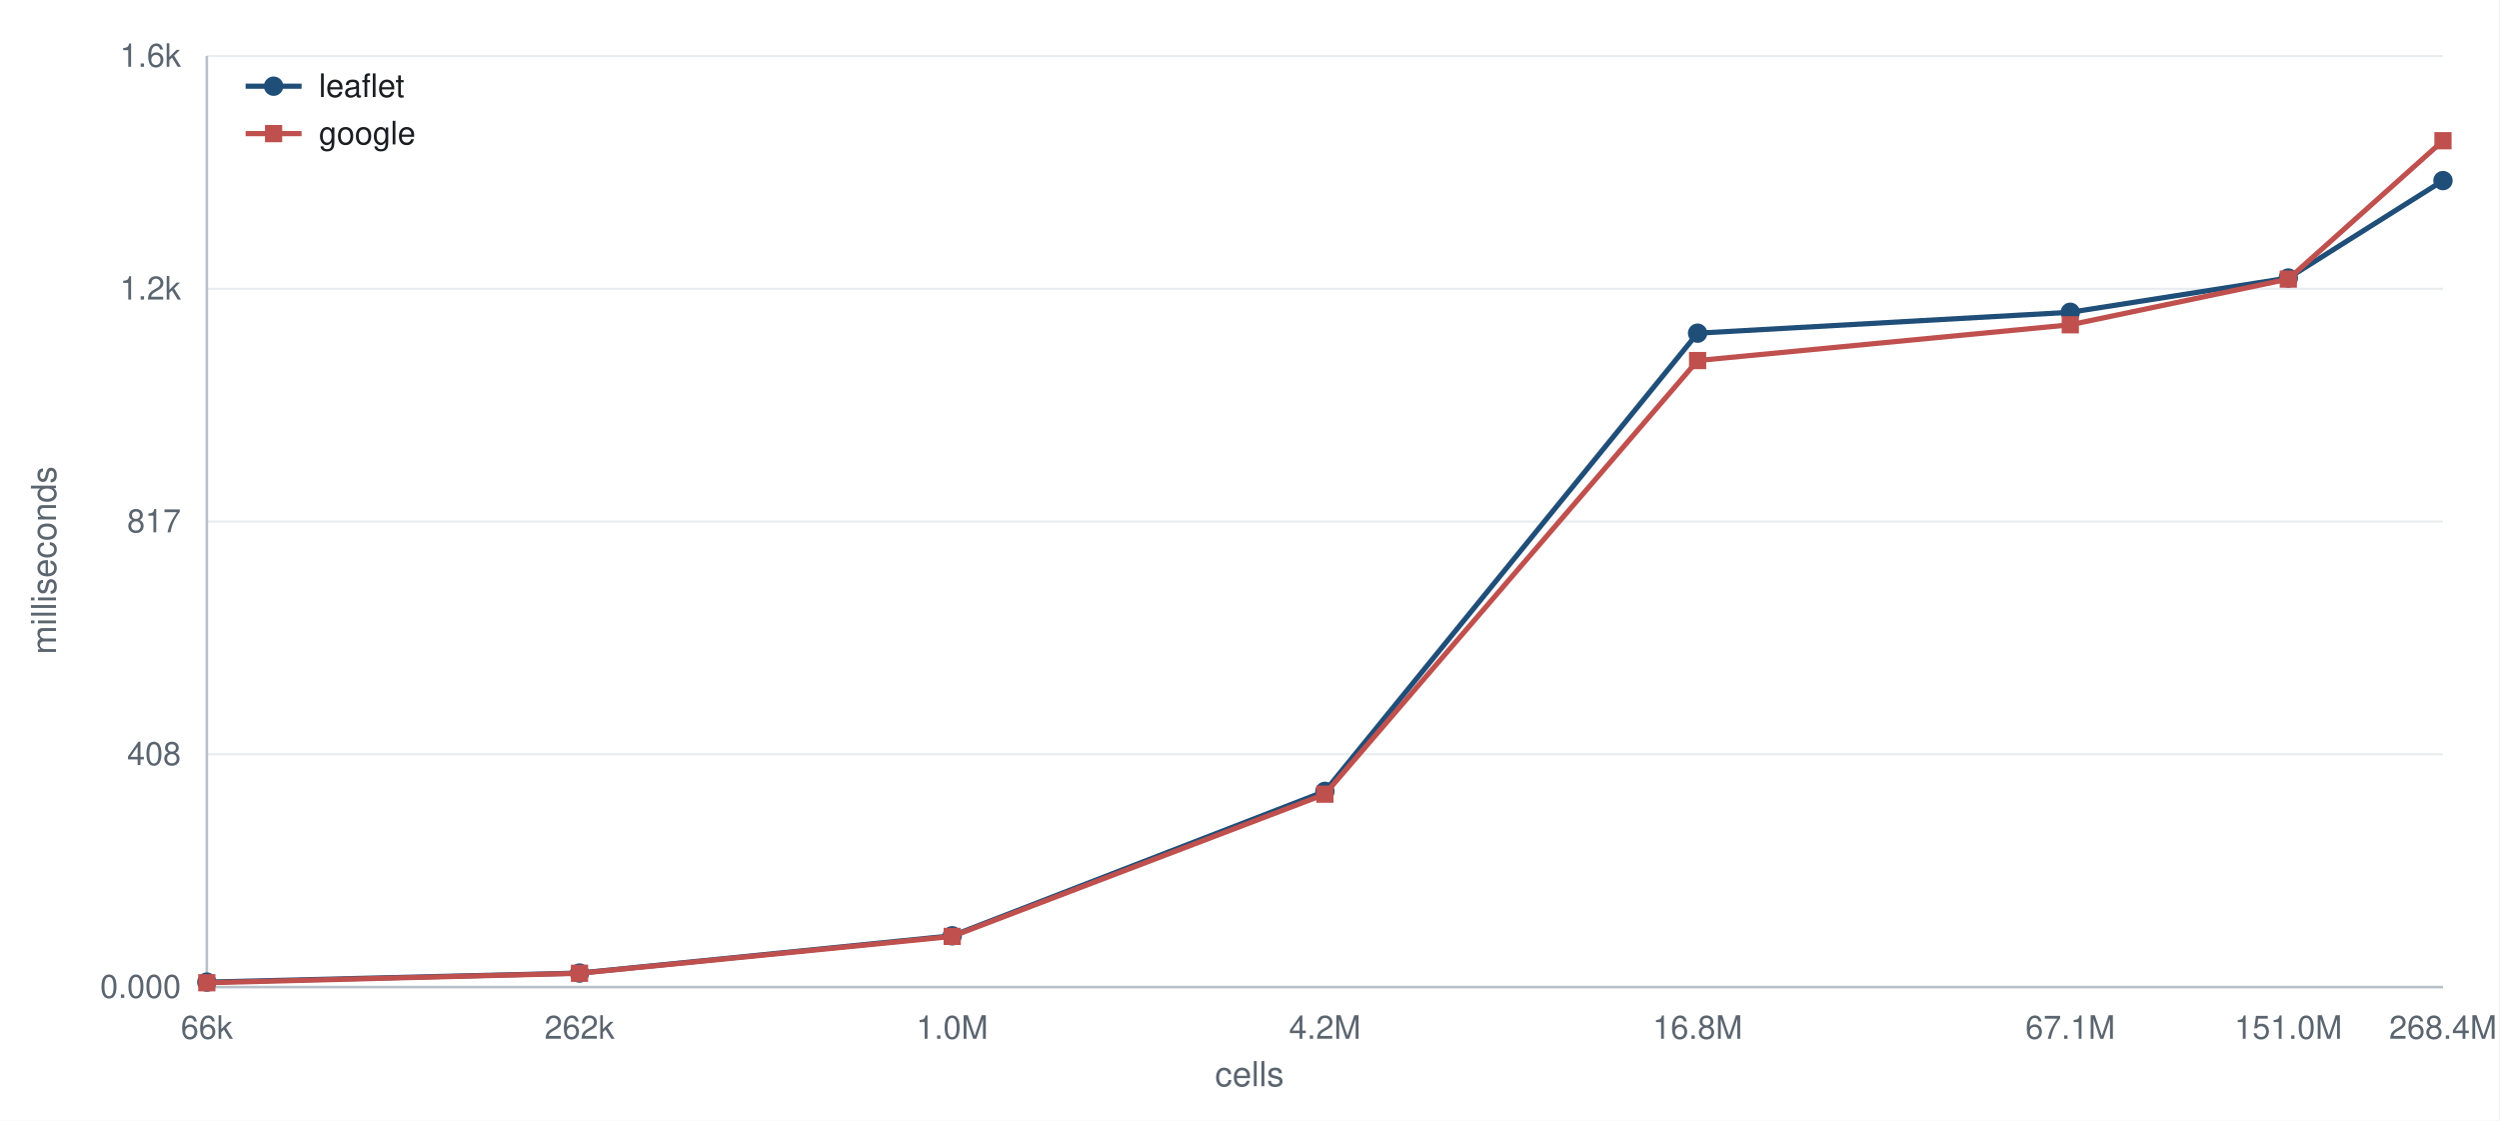
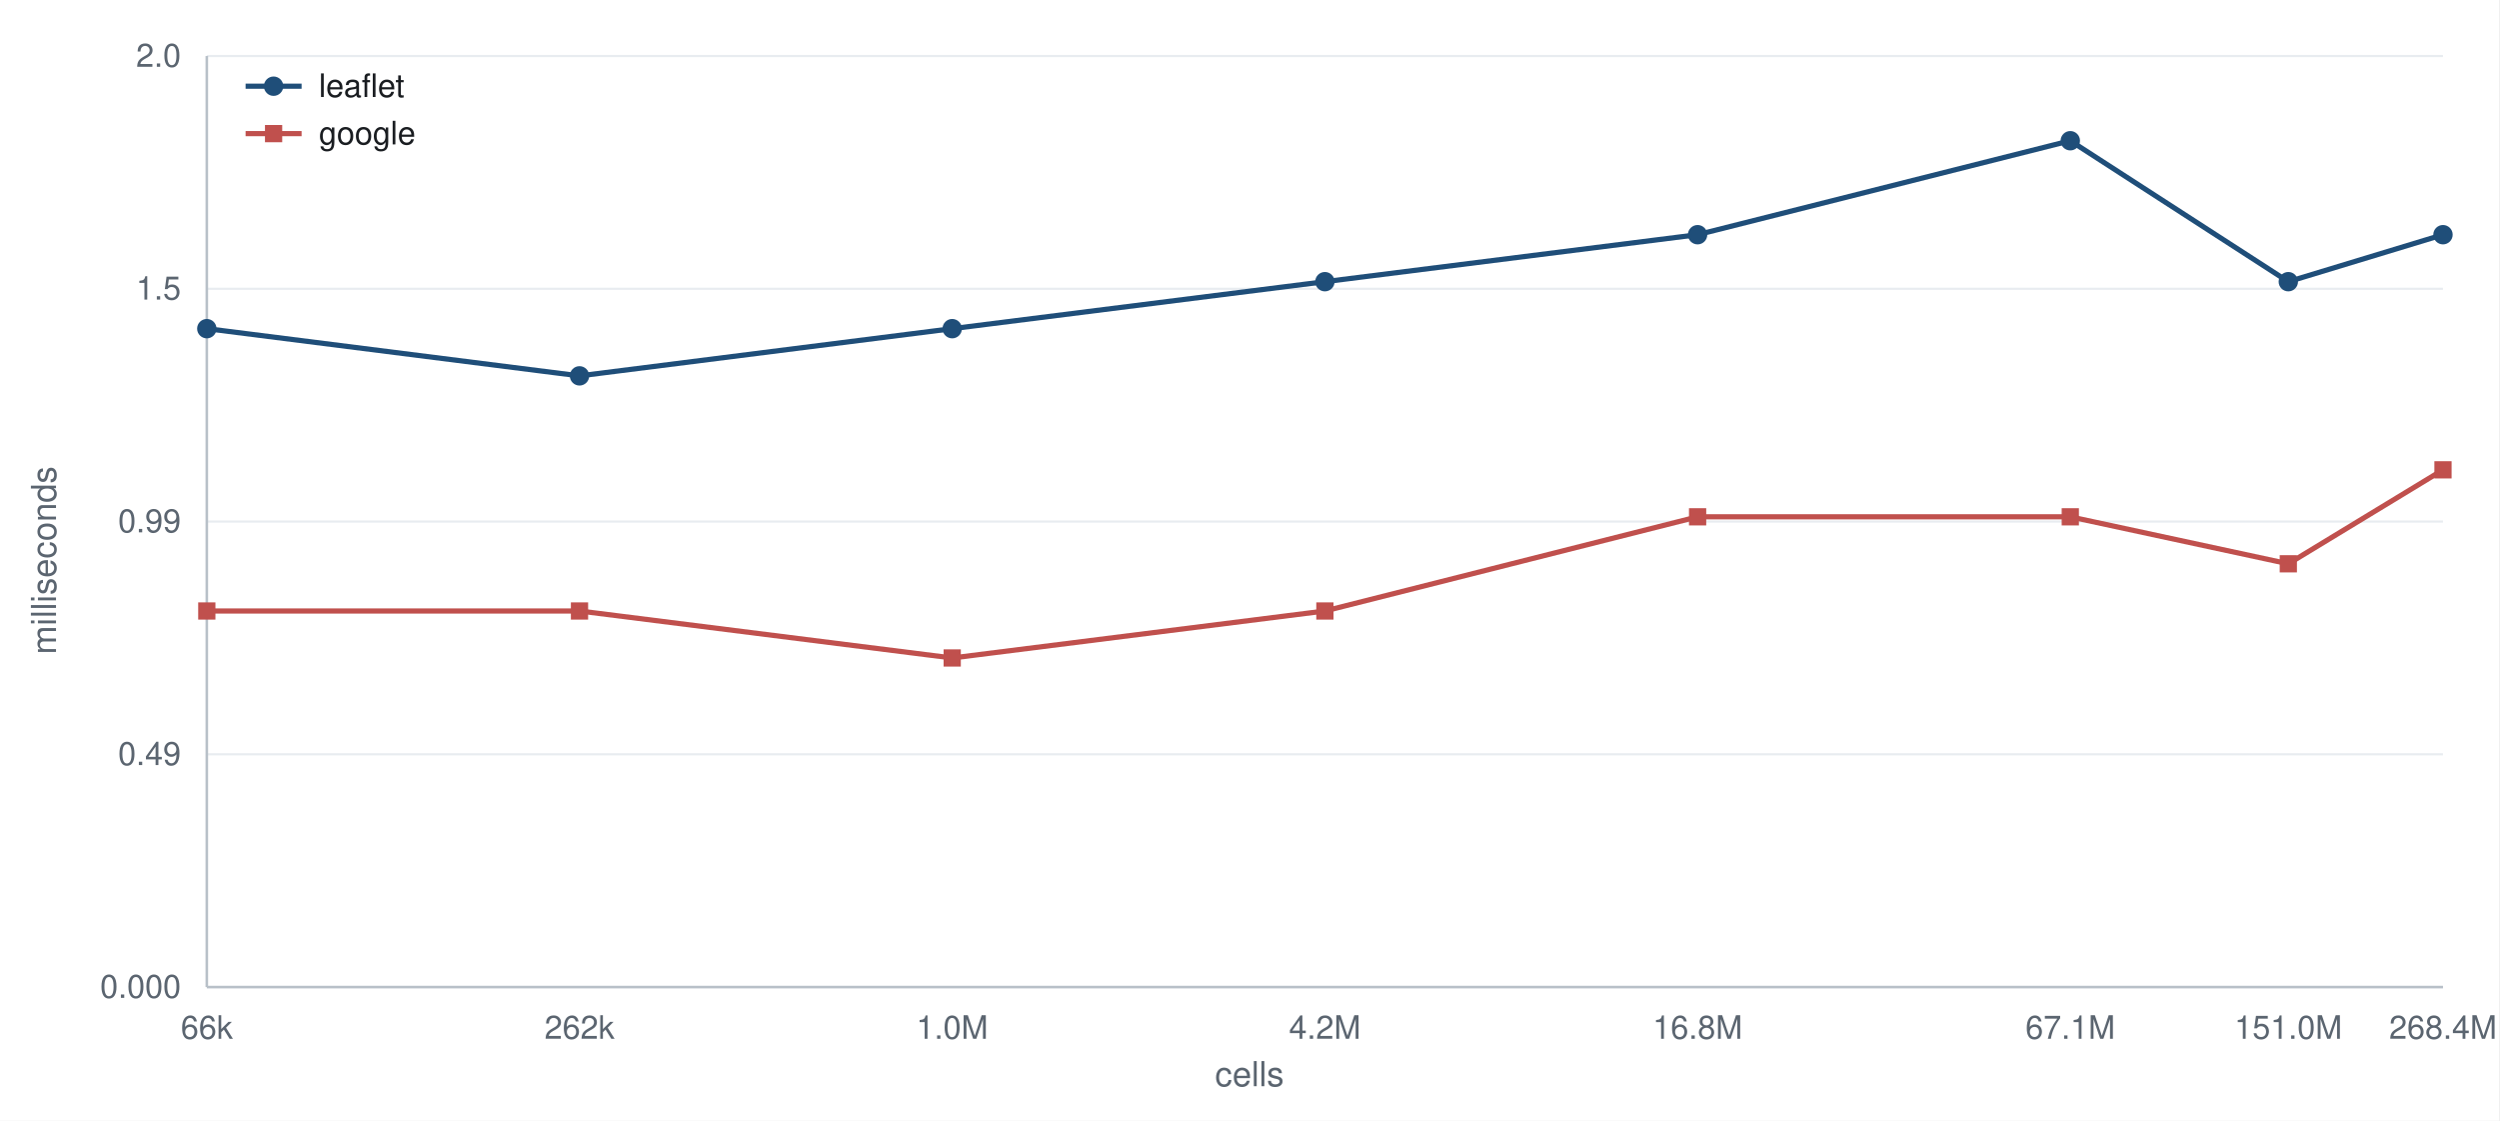
<svg xmlns="http://www.w3.org/2000/svg" viewBox="0 0 1160 520" width="1160" height="520" font-family="Helvetica, Arial, sans-serif">
  <rect width="1160" height="520" fill="#ffffff" />
  <line x1="96" x2="1134" y1="458.0" y2="458.0" stroke="#e8ecf0" />
  <text x="84" y="463.0" text-anchor="end" font-size="15" fill="#5b6570">0.000</text>
  <line x1="96" x2="1134" y1="350.0" y2="350.0" stroke="#e8ecf0" />
-   <text x="84" y="355.0" text-anchor="end" font-size="15" fill="#5b6570">408</text>
+   <text x="84" y="355.0" text-anchor="end" font-size="15" fill="#5b6570">0.49</text>
  <line x1="96" x2="1134" y1="242.0" y2="242.0" stroke="#e8ecf0" />
-   <text x="84" y="247.0" text-anchor="end" font-size="15" fill="#5b6570">817</text>
+   <text x="84" y="247.0" text-anchor="end" font-size="15" fill="#5b6570">0.99</text>
  <line x1="96" x2="1134" y1="134.0" y2="134.0" stroke="#e8ecf0" />
-   <text x="84" y="139.0" text-anchor="end" font-size="15" fill="#5b6570">1.2k</text>
+   <text x="84" y="139.0" text-anchor="end" font-size="15" fill="#5b6570">1.5</text>
  <line x1="96" x2="1134" y1="26.0" y2="26.0" stroke="#e8ecf0" />
-   <text x="84" y="31.0" text-anchor="end" font-size="15" fill="#5b6570">1.6k</text>
+   <text x="84" y="31.0" text-anchor="end" font-size="15" fill="#5b6570">2.0</text>
  <line x1="96" x2="1134" y1="458" y2="458" stroke="#b8c0c8" stroke-width="1.2" />
  <line x1="96" x2="96" y1="26" y2="458" stroke="#b8c0c8" stroke-width="1.2" />
  <text x="96.0" y="482" text-anchor="middle" font-size="15" fill="#5b6570">66k</text>
  <text x="269.0" y="482" text-anchor="middle" font-size="15" fill="#5b6570">262k</text>
  <text x="442.0" y="482" text-anchor="middle" font-size="15" fill="#5b6570">1.0M</text>
  <text x="615.0" y="482" text-anchor="middle" font-size="15" fill="#5b6570">4.2M</text>
  <text x="788.0" y="482" text-anchor="middle" font-size="15" fill="#5b6570">16.8M</text>
  <text x="961.0" y="482" text-anchor="middle" font-size="15" fill="#5b6570">67.1M</text>
  <text x="1062.2" y="482" text-anchor="middle" font-size="15" fill="#5b6570">151.0M</text>
  <text x="1134.0" y="482" text-anchor="middle" font-size="15" fill="#5b6570">268.4M</text>
-   <path d="M96.0,455.7L269.0,451.5L442.0,434.2L615.0,367.2L788.0,154.6L961.0,144.9L1062.2,129.0L1134.0,83.8" fill="none" stroke="#1f4e79" stroke-width="2.4" />
-   <circle cx="96" cy="455.7" r="4.5" fill="#1f4e79" />
-   <circle cx="269" cy="451.5" r="4.5" fill="#1f4e79" />
-   <circle cx="442" cy="434.2" r="4.5" fill="#1f4e79" />
-   <circle cx="615" cy="367.2" r="4.5" fill="#1f4e79" />
-   <circle cx="788" cy="154.6" r="4.5" fill="#1f4e79" />
-   <circle cx="961" cy="144.9" r="4.5" fill="#1f4e79" />
-   <circle cx="1062.2" cy="129" r="4.5" fill="#1f4e79" />
-   <circle cx="1134" cy="83.8" r="4.5" fill="#1f4e79" />
-   <path d="M96.0,456.0L269.0,451.6L442.0,434.5L615.0,368.5L788.0,167.3L961.0,150.7L1062.2,129.5L1134.0,65.3" fill="none" stroke="#c0504d" stroke-width="2.4" />
-   <rect x="92" y="452" width="8" height="8" fill="#c0504d" />
-   <rect x="265" y="447.6" width="8" height="8" fill="#c0504d" />
-   <rect x="438" y="430.5" width="8" height="8" fill="#c0504d" />
-   <rect x="611" y="364.5" width="8" height="8" fill="#c0504d" />
-   <rect x="784" y="163.3" width="8" height="8" fill="#c0504d" />
-   <rect x="957" y="146.7" width="8" height="8" fill="#c0504d" />
-   <rect x="1058.2" y="125.5" width="8" height="8" fill="#c0504d" />
-   <rect x="1130" y="61.3" width="8" height="8" fill="#c0504d" />
+   <path d="M96.0,152.5L269.0,174.4L442.0,152.5L615.0,130.7L788.0,108.9L961.0,65.3L1062.2,130.7L1134.0,108.9" fill="none" stroke="#1f4e79" stroke-width="2.4" />
+   <circle cx="96" cy="152.5" r="4.5" fill="#1f4e79" />
+   <circle cx="269" cy="174.4" r="4.5" fill="#1f4e79" />
+   <circle cx="442" cy="152.5" r="4.5" fill="#1f4e79" />
+   <circle cx="615" cy="130.7" r="4.5" fill="#1f4e79" />
+   <circle cx="788" cy="108.9" r="4.5" fill="#1f4e79" />
+   <circle cx="961" cy="65.3" r="4.5" fill="#1f4e79" />
+   <circle cx="1062.2" cy="130.7" r="4.5" fill="#1f4e79" />
+   <circle cx="1134" cy="108.9" r="4.5" fill="#1f4e79" />
+   <path d="M96.0,283.5L269.0,283.5L442.0,305.3L615.0,283.5L788.0,239.8L961.0,239.8L1062.2,261.6L1134.0,218.0" fill="none" stroke="#c0504d" stroke-width="2.4" />
+   <rect x="92" y="279.5" width="8" height="8" fill="#c0504d" />
+   <rect x="265" y="279.5" width="8" height="8" fill="#c0504d" />
+   <rect x="438" y="301.3" width="8" height="8" fill="#c0504d" />
+   <rect x="611" y="279.5" width="8" height="8" fill="#c0504d" />
+   <rect x="784" y="235.8" width="8" height="8" fill="#c0504d" />
+   <rect x="957" y="235.8" width="8" height="8" fill="#c0504d" />
+   <rect x="1058.2" y="257.6" width="8" height="8" fill="#c0504d" />
+   <rect x="1130" y="214" width="8" height="8" fill="#c0504d" />
  <g transform="translate(114,40)">
    <line x1="0" x2="26" y1="0" y2="0" stroke="#1f4e79" stroke-width="2.4" />
    <circle cx="13" cy="0" r="4.5" fill="#1f4e79" />
    <text x="34" y="5" font-size="15" fill="#1a1d21">leaflet</text>
  </g>
  <g transform="translate(114,62)">
    <line x1="0" x2="26" y1="0" y2="0" stroke="#c0504d" stroke-width="2.4" />
    <rect x="9" y="-4" width="8" height="8" fill="#c0504d" />
    <text x="34" y="5" font-size="15" fill="#1a1d21">google</text>
  </g>
  <text x="580" y="504" text-anchor="middle" font-size="16" fill="#5b6570">cells</text>
  <text x="26" y="260" text-anchor="middle" font-size="16" fill="#5b6570" transform="rotate(-90 26 260)">milliseconds</text>
</svg>
